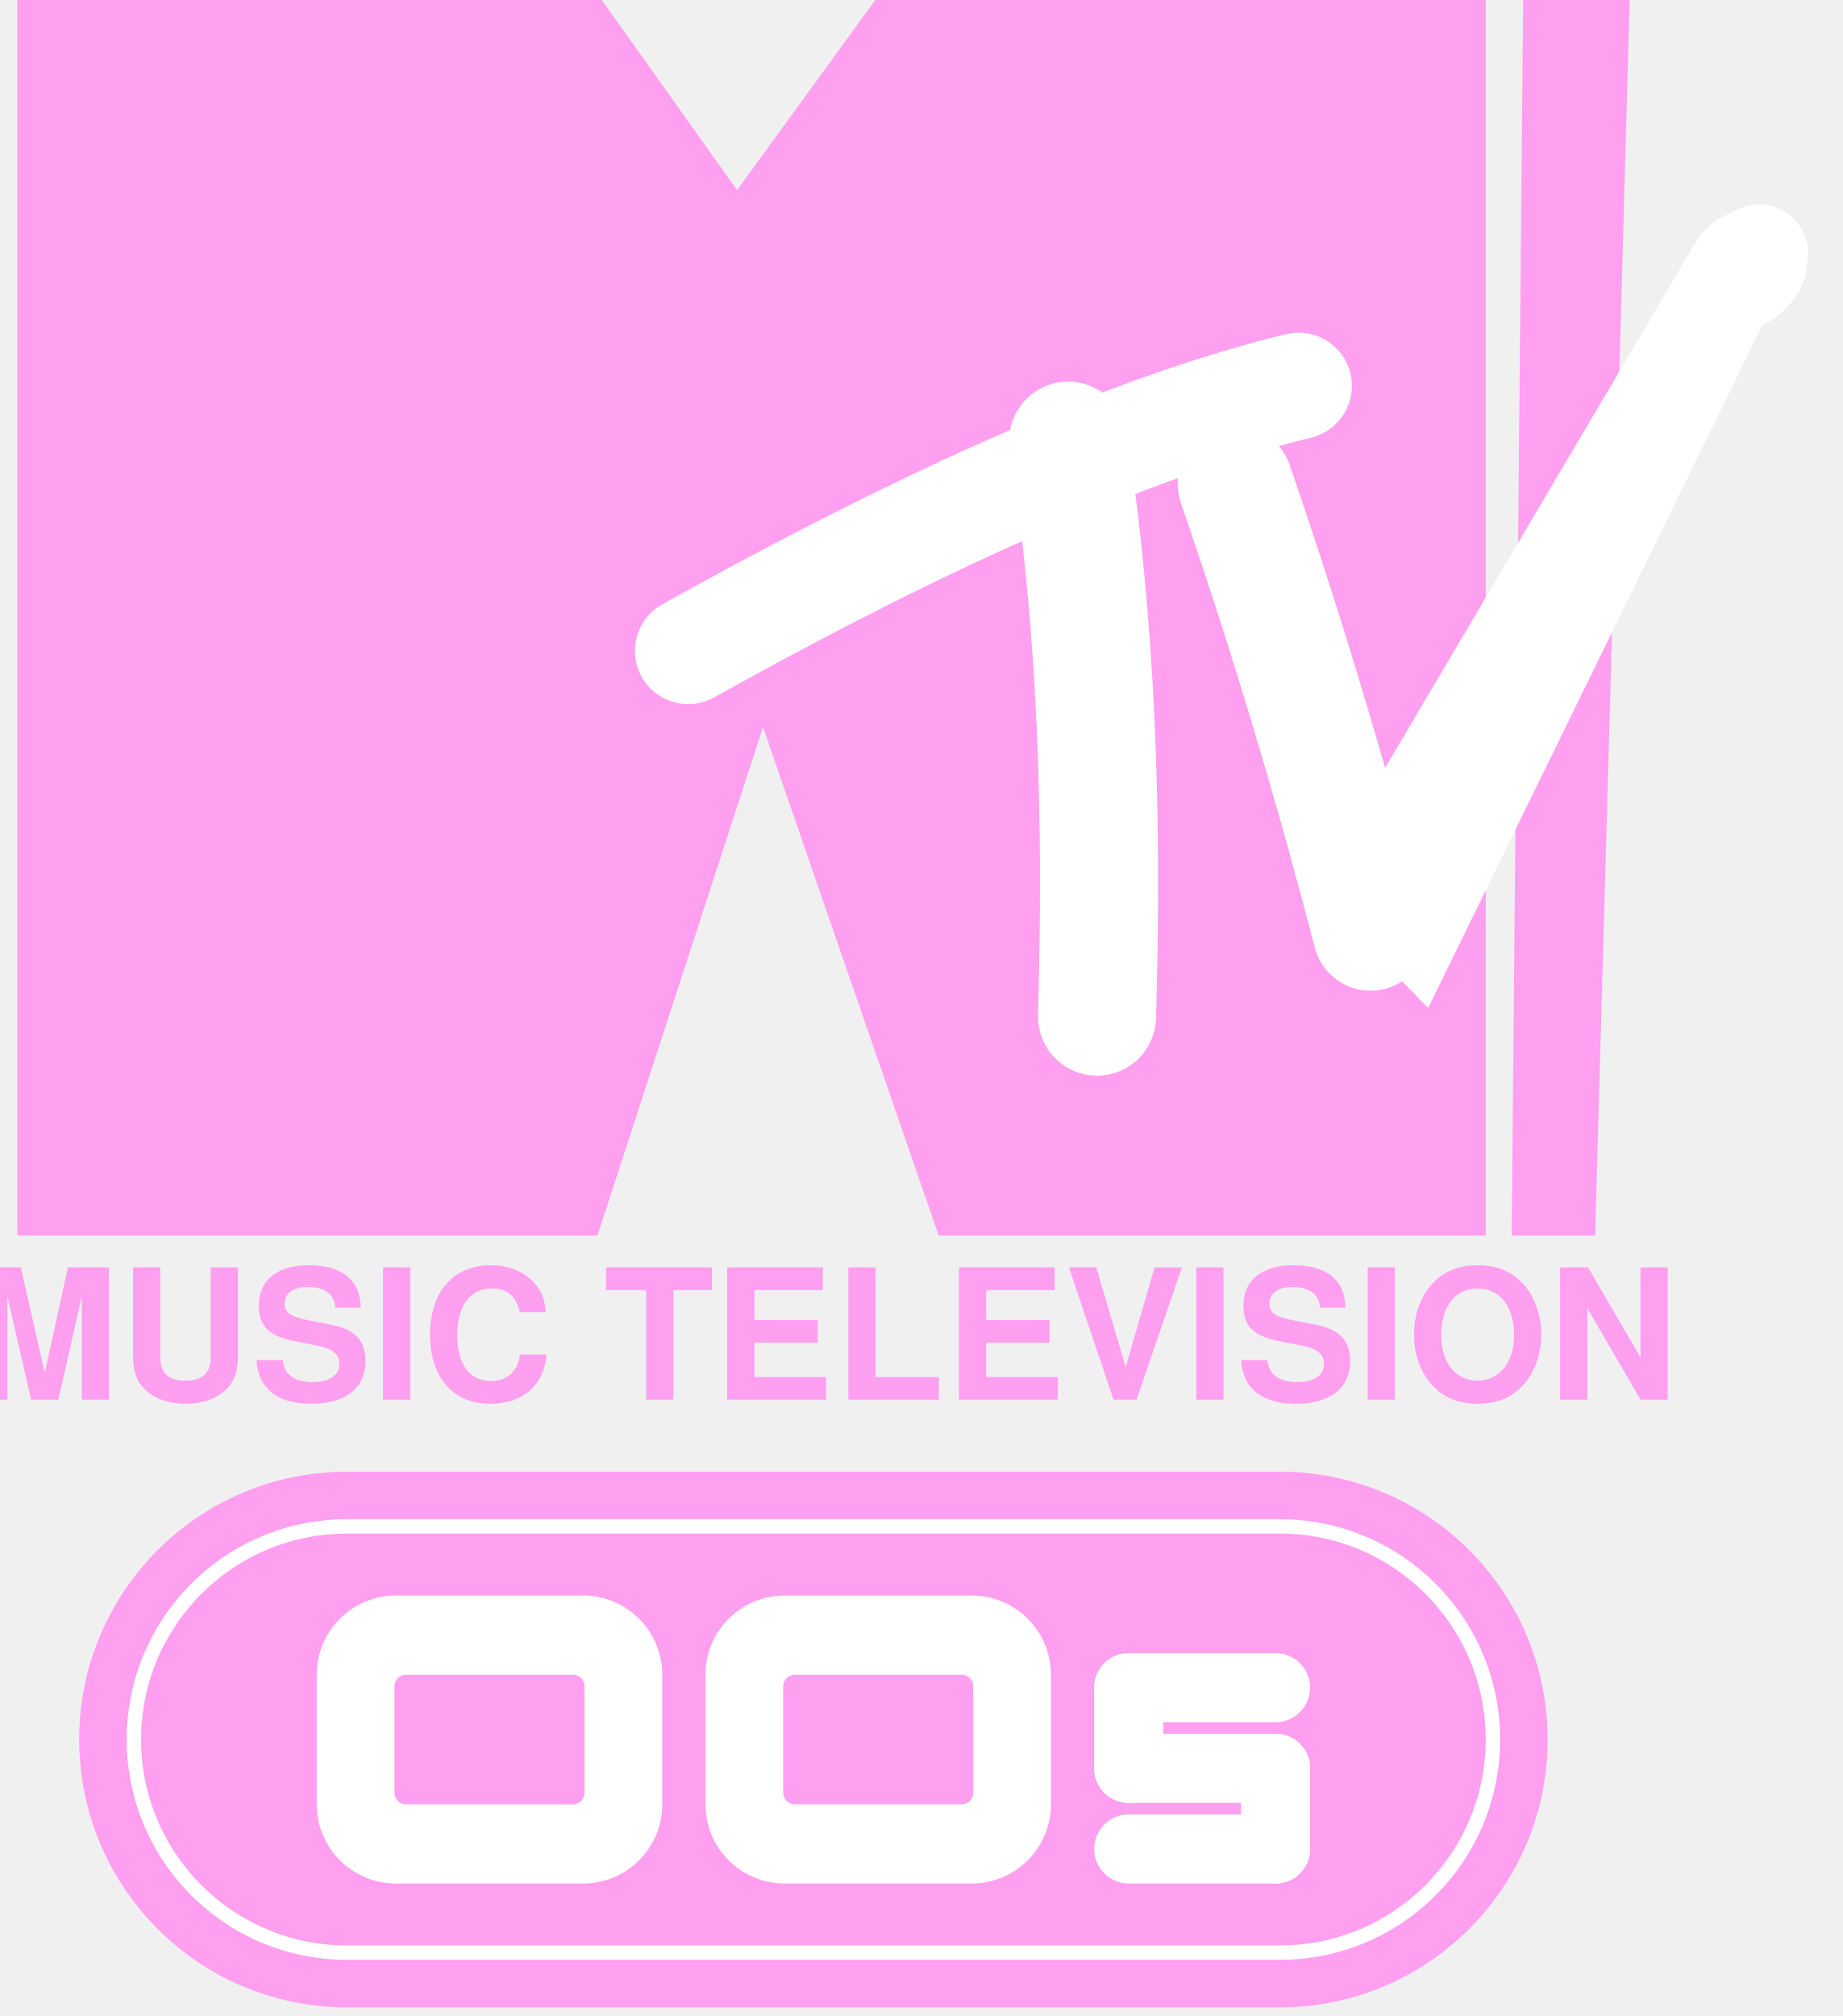
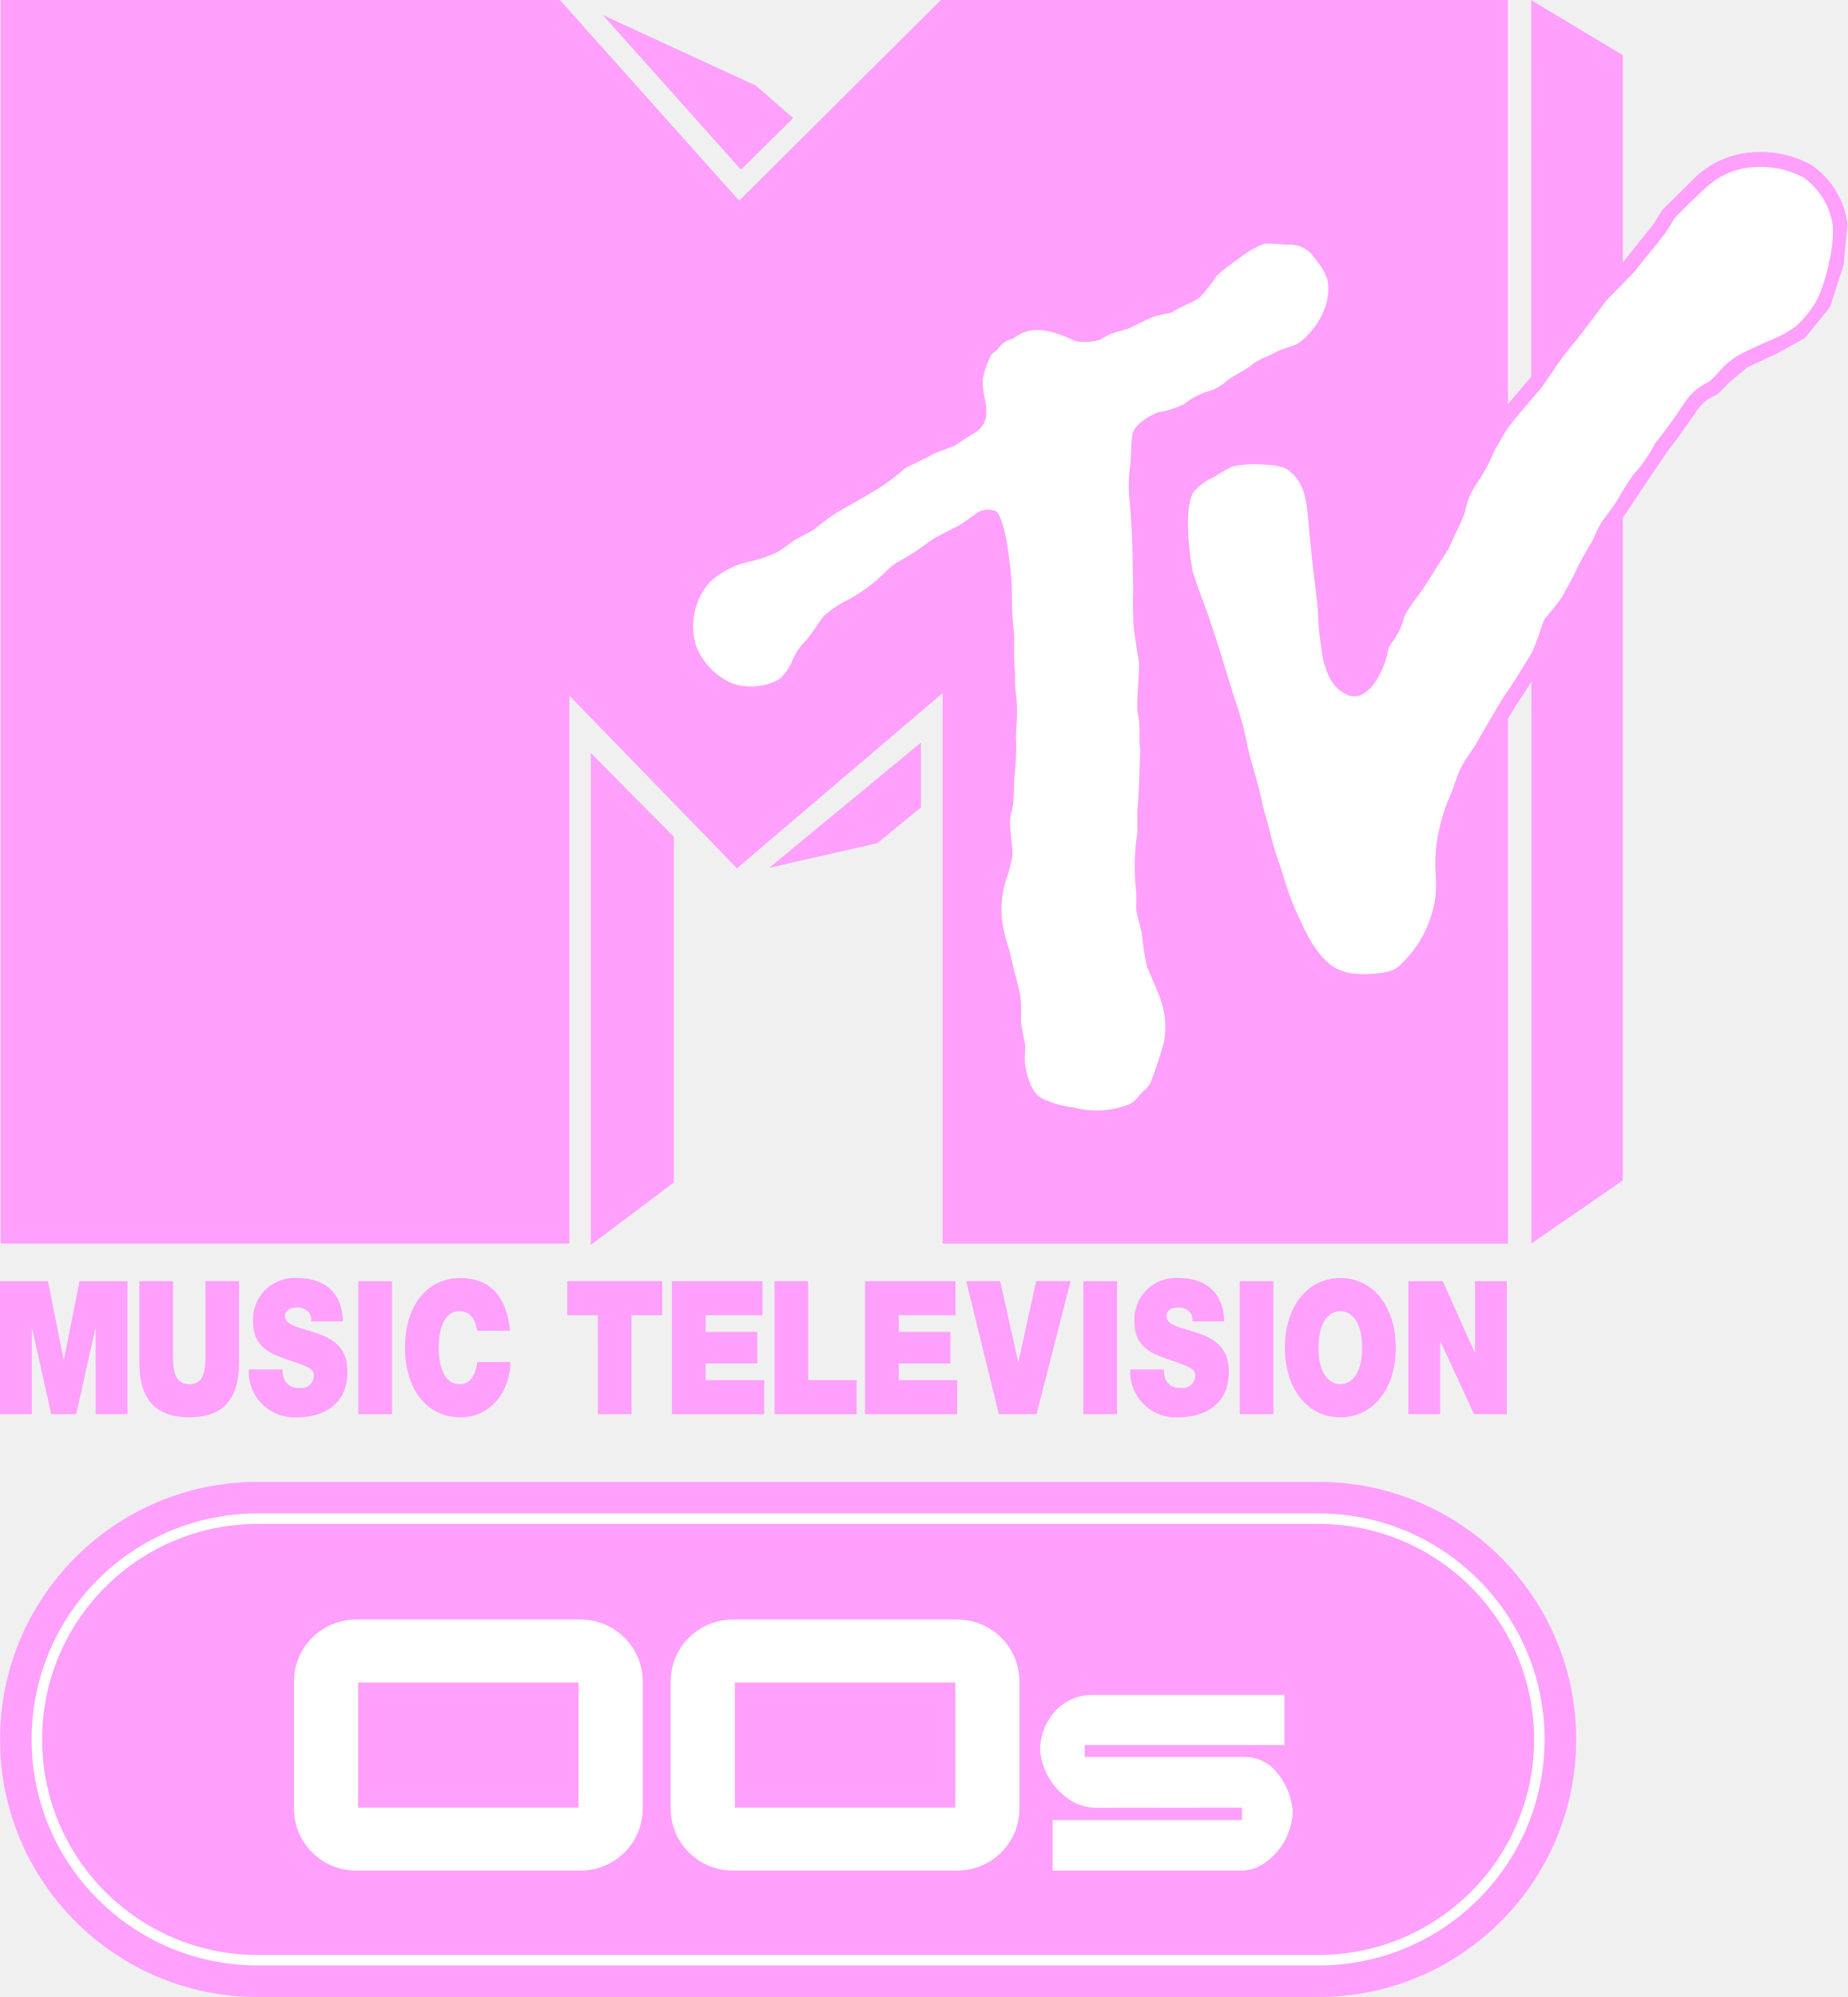
- <svg xmlns="http://www.w3.org/2000/svg" viewBox="0 0 1280 1400" role="img" aria-label="MTV 00s">
-   <g fill="#ff9ff0">
-     <path d="M12 0 H418 L512 132 L608 0 H1032 V858 H652 L652 858 L530 505 L415 858 H12 Z" />
-     <path d="M1058 0 H1132 L1108 858 H1050 Z" />
-   </g>
-   <g fill="none" stroke="#ffffff" stroke-linecap="round" stroke-linejoin="round">
-     <path d="M478 452 C 600 384 762 302 902 268" stroke-width="74" />
-     <path d="M742 306 C 762 436 766 566 762 706" stroke-width="82" />
-     <path d="M858 336 C 898 452 928 556 952 648" stroke-width="80" />
-   </g>
-   <path fill="#ffffff" d="M912 618 L1178 168 C1196 138 1240 138 1252 168 C1262 194 1244 216 1224 226 L992 700 Z" />
-   <circle cx="1222" cy="176" r="34" fill="#ffffff" />
-   <text x="572" y="972" text-anchor="middle" textLength="1060" lengthAdjust="spacingAndGlyphs" fill="#ff9ff0" font-family="Archivo, 'Arial Black', 'Helvetica Neue', Helvetica, sans-serif" font-size="126" font-weight="900">MUSIC TELEVISION</text>
-   <rect x="55" y="1022" width="1020" height="372" rx="186" fill="#ff9ff0" />
-   <rect x="93" y="1060" width="944" height="296" rx="148" fill="none" stroke="#ffffff" stroke-width="10" />
-   <g fill="#ffffff">
-     <path fill-rule="evenodd" d="M275 1108 h130 a55 55 0 0 1 55 55 v90 a55 55 0 0 1 -55 55 h-130 a55 55 0 0 1 -55 -55 v-90 a55 55 0 0 1 55 -55 z              M282 1163 a8 8 0 0 0 -8 8 v74 a8 8 0 0 0 8 8 h116 a8 8 0 0 0 8 -8 v-74 a8 8 0 0 0 -8 -8 z" />
-     <path fill-rule="evenodd" d="M545 1108 h130 a55 55 0 0 1 55 55 v90 a55 55 0 0 1 -55 55 h-130 a55 55 0 0 1 -55 -55 v-90 a55 55 0 0 1 55 -55 z              M552 1163 a8 8 0 0 0 -8 8 v74 a8 8 0 0 0 8 8 h116 a8 8 0 0 0 8 -8 v-74 a8 8 0 0 0 -8 -8 z" />
-     <rect x="760" y="1148" width="150" height="48" rx="24" />
-     <rect x="760" y="1148" width="48" height="104" rx="24" />
-     <rect x="760" y="1204" width="150" height="48" rx="24" />
-     <rect x="862" y="1204" width="48" height="104" rx="24" />
-     <rect x="760" y="1260" width="150" height="48" rx="24" />
+ <svg xmlns="http://www.w3.org/2000/svg" role="img" aria-label="MTV 00s" viewBox="0 0 500 540.541" version="1.1">
+   <defs>
+     <style>
+       .cls-1, .cls-3 {
+         fill: #ffa0fc;
+       }
+       .cls-2 {
+         fill: #fff;
+       }
+       .cls-3 {
+         fill-rule: evenodd;
+       }
+     </style>
+   </defs>
+   <g transform="scale(2.846182,2.84495)" style="stroke-width:3.077">
+     <g style="stroke-width:3.077">
+       <path class="cls-1" d="M 149.87,165.49 A 24.505,24.505 0 0 1 125.36,190 H 24.51 a 24.505,24.505 0 1 1 0,-49.01 h 100.85 a 24.514,24.514 0 0 1 24.51,24.5 z" style="stroke-width:3.077" />
+       <path class="cls-2" d="m 142.69,148.17 a 24.4,24.4 0 0 0 -17.33,-7.18 H 24.51 a 24.505,24.505 0 0 0 0,49.01 h 100.85 a 24.501,24.501 0 0 0 17.33,-41.83 z M 125.36,186 H 24.51 a 20.505,20.505 0 1 1 0,-41.01 h 100.85 a 20.505,20.505 0 1 1 0,41.01 z" style="stroke-width:3.077" />
+       <path class="cls-2" d="M 55.22,154.09 H 33.84 a 5.896,5.896 0 0 0 -5.89,5.9 v 12.08 a 5.896,5.896 0 0 0 5.89,5.9 h 21.38 a 5.896,5.896 0 0 0 5.89,-5.9 v -12.08 a 5.896,5.896 0 0 0 -5.89,-5.9 z m -0.21,17.89 H 34.05 v -11.9 h 20.96 z" style="stroke-width:3.077" />
+       <path class="cls-2" d="M 91.04,154.09 H 69.66 a 5.896,5.896 0 0 0 -5.89,5.9 v 12.08 a 5.896,5.896 0 0 0 5.89,5.9 h 21.38 a 5.896,5.896 0 0 0 5.89,-5.9 v -12.08 a 5.896,5.896 0 0 0 -5.89,-5.9 z m -0.21,17.89 H 69.87 v -11.9 h 20.96 z" style="stroke-width:3.077" />
+       <path class="cls-2" d="m 103.136,166.03 v 1.131 h 15.181 a 3.842,3.842 0 0 1 2.813,1.164 l 0.016,0.017 a 6.481,6.481 0 0 1 1.771,4.133 6.205,6.205 0 0 1 -2.864,4.906 3.733,3.733 0 0 1 -2.086,0.589 h -17.882 v -4.805 H 118.094 l 3.6e-4,-1.185 -13.776,0.018 a 4.642,4.642 0 0 1 -2.935,-0.983 l -0.019,-0.015 a 6.416,6.416 0 0 1 -2.46,-4.33 5.432,5.432 0 0 1 1.237,-3.653 4.764,4.764 0 0 1 3.744,-1.76 H 122.129 l 3.4e-4,4.773 z" style="stroke-width:3.077" />
+       <path class="cls-1" d="m 125.36,143.99 a 21.505,21.505 0 1 1 0,43.01 H 24.51 a 21.505,21.505 0 1 1 0,-43.01 h 100.85 m 0,-3 H 24.51 a 24.505,24.505 0 0 0 0,49.01 h 100.85 a 24.505,24.505 0 0 0 0,-49.01 z" style="stroke-width:3.077" />
+     </g>
+     <g style="stroke-width:3.077">
+       <path class="cls-2" d="m 172.222,15.681 a 10.012,10.012 0 0 0 -6.047,-1.152 8.607,8.607 0 0 0 -4.943,2.294 c 0.016,-0.011 -3.183,3.156 -3.183,3.156 l -0.856,1.368 c -0.011,0.016 -2.854,3.57 -2.854,3.57 0,0 -0.027,0.032 -0.032,0.038 V 5.245 L 145.583,0 l 0.005,35.8 -0.113,0.172 -2.089,2.456 V 0 H 89.46 L 70.279,19.084 53.24,0 H 0.053 V 118.319 H 54.145 V 66.198 L 70.069,82.622 89.622,65.956 v 52.364 h 53.775 l -0.005,-49.93 c 0.42,-0.716 0.765,-1.287 0.765,-1.287 0.005,-0.016 0.458,-0.668 0.458,-0.668 0.027,-0.032 0.485,-0.765 0.985,-1.562 l 0.005,53.446 8.702,-6.01 V 49.267 c 0.382,-0.571 0.953,-1.422 0.953,-1.422 0.081,-0.135 1.341,-2.019 1.341,-2.019 0,-0.005 2.003,-2.946 2.003,-2.946 0.021,-0.048 0.765,-0.991 0.765,-0.991 l 1.852,-2.623 a 3.993,3.993 0 0 1 1.809,-1.615 l 0.188,-0.102 0.253,-0.183 0.964,-0.975 c 0.016,-0.022 1.675,-1.422 1.675,-1.422 l 2.833,-1.319 2.644,-1.454 c 0.011,-0.005 2.423,-2.978 2.423,-2.978 l 1.287,-3.996 c 0.005,-0.005 0.377,-3.872 0.377,-3.872 a 8.069,8.069 0 0 0 -3.452,-5.67" />
+       <g style="stroke-width:3.077">
+         <path class="cls-1" d="m 56.175,71.639 v 46.812 l 7.894,-5.95 V 79.614 Z" style="stroke-width:3.077" />
+       </g>
+       <g style="stroke-width:3.077">
+         <path class="cls-1" d="m 73.135,82.57 10.28,-2.348 4.152,-3.403 v -6.171 z" style="stroke-width:3.077" />
+       </g>
+       <g style="stroke-width:3.077">
+         <path class="cls-1" d="M 71.845,8.125 57.321,1.432 70.45,16.144 75.42,11.238 Z" style="stroke-width:3.077" />
+       </g>
+       <g style="stroke-width:3.077">
+         <path class="cls-1" d="m 0,121.897 h 4.561 l 1.486,7.442 h 0.027 l 1.486,-7.442 h 4.561 v 12.655 H 9.09 v -8.121 H 9.058 l -1.804,8.121 H 4.868 L 3.059,126.431 H 3.032 v 8.121 H 0 Z" style="stroke-width:3.077" />
+       </g>
+       <g style="stroke-width:3.077">
+         <path class="cls-1" d="m 22.732,129.655 c 0,3.511 -1.562,5.191 -4.733,5.191 -3.172,0 -4.75,-1.68 -4.75,-5.191 v -7.76 h 3.204 v 6.898 c 0,1.292 0,2.903 1.556,2.903 1.524,0 1.524,-1.61 1.524,-2.903 v -6.898 h 3.199 z" style="stroke-width:3.077" />
+       </g>
+       <g style="stroke-width:3.077">
+         <path class="cls-1" d="m 26.865,130.293 a 2.735,2.735 0 0 0 0.118,0.835 1.422,1.422 0 0 0 1.529,0.921 1.167,1.167 0 0 0 1.325,-1.152 c 0,-0.652 -0.447,-0.829 -2.246,-1.449 -1.642,-0.571 -3.527,-1.12 -3.527,-3.673 a 3.932,3.932 0 0 1 4.2,-4.179 c 2.256,0 4.254,1.045 4.34,4.13 h -3.026 a 1.08,1.08 0 0 0 -0.382,-1.018 1.507,1.507 0 0 0 -0.948,-0.312 c -0.436,0 -1.152,0.14 -1.152,0.851 0.059,0.899 1.546,1.093 3.016,1.594 1.475,0.495 2.929,1.33 2.929,3.646 0,3.301 -2.488,4.362 -4.803,4.362 a 4.326,4.326 0 0 1 -4.577,-4.556 z" style="stroke-width:3.077" />
+       </g>
+       <path class="cls-1" d="m 34.071,121.899 h 3.204 v 12.655 h -3.204 z" style="stroke-width:3.077" />
+       <g style="stroke-width:3.077">
+         <path class="cls-1" d="m 45.374,126.61 c -0.059,-0.463 -0.35,-1.863 -1.68,-1.863 -1.497,0 -1.976,1.777 -1.976,3.479 0,1.696 0.479,3.473 1.976,3.473 1.082,0 1.508,-0.926 1.696,-2.111 H 48.535 c 0,2.552 -1.702,5.261 -4.75,5.261 -3.366,0 -5.277,-2.886 -5.277,-6.624 0,-3.985 2.073,-6.629 5.277,-6.629 2.859,0.016 4.426,1.842 4.706,5.013 z" style="stroke-width:3.077" />
+       </g>
+       <g style="stroke-width:3.077">
+         <path class="cls-1" d="M 56.845,125.138 H 53.932 V 121.896 h 9.031 v 3.242 h -2.913 v 9.413 h -3.204 z" style="stroke-width:3.077" />
+       </g>
+       <g style="stroke-width:3.077">
+         <path class="cls-1" d="m 63.894,121.897 h 8.605 v 3.242 h -5.401 v 1.583 h 4.906 v 3.005 h -4.906 v 1.583 h 5.568 v 3.242 h -8.772 z" style="stroke-width:3.077" />
+       </g>
+       <g style="stroke-width:3.077">
+         <path class="cls-1" d="m 73.646,121.897 h 3.199 v 9.413 h 4.61 v 3.242 H 73.646 Z" style="stroke-width:3.077" />
+       </g>
+       <g style="stroke-width:3.077">
+         <path class="cls-1" d="m 82.249,121.897 h 8.605 v 3.242 h -5.401 v 1.583 h 4.911 v 3.005 h -4.911 v 1.583 h 5.563 v 3.242 h -8.767 z" style="stroke-width:3.077" />
+       </g>
+       <g style="stroke-width:3.077">
+         <path class="cls-1" d="m 98.554,134.55 h -3.581 L 91.866,121.895 h 3.236 l 1.707,7.674 H 96.831 l 1.685,-7.674 h 3.285 z" style="stroke-width:3.077" />
+       </g>
+       <path class="cls-1" d="m 103.005,121.899 h 3.209 v 12.655 h -3.209 z" style="stroke-width:3.077" />
+       <g style="stroke-width:3.077">
+         <path class="cls-1" d="m 110.667,130.293 a 2.735,2.735 0 0 0 0.118,0.835 1.422,1.422 0 0 0 1.529,0.921 1.167,1.167 0 0 0 1.325,-1.152 c 0,-0.652 -0.458,-0.829 -2.246,-1.449 -1.642,-0.571 -3.527,-1.12 -3.527,-3.673 a 3.929,3.929 0 0 1 4.2,-4.179 c 2.256,0 4.249,1.045 4.335,4.13 h -3.026 a 1.069,1.069 0 0 0 -0.382,-1.018 1.482,1.482 0 0 0 -0.942,-0.312 c -0.436,0 -1.152,0.14 -1.152,0.851 0.059,0.899 1.546,1.093 3.016,1.594 1.475,0.495 2.929,1.33 2.929,3.646 0,3.301 -2.493,4.362 -4.803,4.362 a 4.326,4.326 0 0 1 -4.577,-4.556 z" style="stroke-width:3.077" />
+       </g>
+       <path class="cls-1" d="m 117.873,121.899 h 3.204 v 12.655 h -3.204 z" style="stroke-width:3.077" />
+       <g style="stroke-width:3.077">
+         <path class="cls-1" d="m 127.439,121.596 c 3.166,0 5.277,2.768 5.277,6.629 0,3.861 -2.111,6.624 -5.277,6.624 -3.156,0 -5.272,-2.763 -5.272,-6.624 0,-3.861 2.116,-6.629 5.272,-6.629 m 0,10.102 c 0.819,0 2.073,-0.657 2.073,-3.473 0,-2.816 -1.255,-3.479 -2.073,-3.479 -0.813,0 -2.068,0.662 -2.068,3.479 0,2.816 1.255,3.473 2.068,3.473" style="stroke-width:3.077" />
+       </g>
+       <g style="stroke-width:3.077">
+         <path class="cls-1" d="m 133.907,121.897 h 3.279 l 3.026,6.769 h 0.032 v -6.769 h 3.026 v 12.655 h -3.113 l -3.193,-6.909 h -0.027 v 6.909 h -3.032 z" style="stroke-width:3.077" />
+       </g>
+       <g style="stroke-width:3.077">
+         <path class="cls-1" d="m 172.222,15.681 a 10.012,10.012 0 0 0 -6.047,-1.152 8.607,8.607 0 0 0 -4.943,2.294 c 0.016,-0.011 -3.183,3.156 -3.183,3.156 l -0.856,1.368 c -0.011,0.016 -2.854,3.57 -2.854,3.57 0,0 -0.027,0.032 -0.032,0.038 V 5.245 L 145.583,0 l 0.005,35.8 -0.113,0.172 -2.089,2.456 V 0 H 89.46 L 70.279,19.084 53.24,0 H 0.053 V 118.319 H 54.145 V 66.198 L 70.069,82.622 89.622,65.956 v 52.364 h 53.775 l -0.005,-49.93 c 0.42,-0.716 0.765,-1.287 0.765,-1.287 0.005,-0.016 0.458,-0.668 0.458,-0.668 0.027,-0.032 0.485,-0.765 0.985,-1.562 l 0.005,53.446 8.702,-6.01 V 49.267 c 0.382,-0.571 0.953,-1.422 0.953,-1.422 0.081,-0.135 1.341,-2.019 1.341,-2.019 0,-0.005 2.003,-2.946 2.003,-2.946 0.021,-0.048 0.765,-0.991 0.765,-0.991 l 1.852,-2.623 a 3.993,3.993 0 0 1 1.809,-1.615 l 0.188,-0.102 0.253,-0.183 0.964,-0.975 c 0.016,-0.022 1.675,-1.422 1.675,-1.422 l 2.833,-1.319 2.644,-1.454 c 0.011,-0.005 2.423,-2.978 2.423,-2.978 l 1.287,-3.996 c 0.005,-0.005 0.377,-3.872 0.377,-3.872 a 8.069,8.069 0 0 0 -3.452,-5.67 m -64.798,32.181 c 0.059,0.377 0.264,3.877 0.253,4.453 -0.011,1.734 0.108,3.646 0.054,4.416 -0.043,0.587 0.038,2.612 0.038,2.612 0.145,1.599 0.49,3.349 0.522,3.662 0.07,0.819 -0.237,3.926 -0.145,4.631 a 12.381,12.381 0 0 1 0.21,1.75 11.834,11.834 0 0 0 0.07,2.149 c -0.043,0.641 -0.07,1.373 -0.091,2.154 -0.043,1.158 -0.081,2.353 -0.188,3.398 -0.032,0.264 0.005,2.089 0.005,2.089 a 20.304,20.304 0 0 0 -0.124,5.633 c 0.059,0.382 -0.016,1.637 0.016,1.858 0.049,0.285 0.452,1.761 0.512,2.084 a 24.159,24.159 0 0 0 0.512,3.247 c 0.237,0.522 1.201,2.811 1.287,3.086 a 7.965,7.965 0 0 1 0.328,4.023 39.563,39.563 0 0 1 -1.325,4.001 c -0.339,0.522 -0.851,0.829 -1.093,1.206 a 2.484,2.484 0 0 1 -1.072,0.824 8.463,8.463 0 0 1 -5.105,0.232 9.267,9.267 0 0 1 -3.107,-0.91 c -1.023,-0.619 -1.373,-2.316 -1.519,-3.226 -0.07,-0.425 0.054,-1.562 0.027,-1.739 -0.032,-0.258 -0.42,-1.939 -0.42,-2.477 a 13.535,13.535 0 0 0 -0.032,-2.154 c -0.156,-0.964 -0.625,-2.531 -0.625,-2.531 -0.129,-0.641 -0.474,-2.03 -0.49,-2.073 a 13.649,13.649 0 0 1 -0.662,-2.913 9.46,9.46 0 0 1 0.544,-4.071 12.487,12.487 0 0 0 0.468,-1.939 c 0.054,-0.458 -0.302,-2.628 -0.232,-3.355 0.022,-0.296 0.264,-1.239 0.275,-1.362 0.092,-0.614 0.113,-2.251 0.118,-2.504 a 30.064,30.064 0 0 0 0.199,-3.134 12.345,12.345 0 0 1 0,-1.729 15.463,15.463 0 0 0 0.005,-2.956 11.039,11.039 0 0 1 -0.118,-2.181 27.219,27.219 0 0 1 -0.081,-3.473 c 0.011,-0.167 -0.194,-1.955 -0.199,-2.509 -0.011,-0.35 -0.032,-2.542 -0.054,-2.8 -0.469,-5.455 -1.206,-6.5 -1.502,-6.699 a 2.054,2.054 0 0 0 -1.556,0.032 c -0.35,0.162 -1.26,0.953 -2.03,1.368 -0.754,0.398 -2.159,1.066 -2.639,1.422 a 23.16,23.16 0 0 1 -3.236,2.095 6.749,6.749 0 0 0 -1.19,1.023 15.009,15.009 0 0 1 -3.463,2.526 9.008,9.008 0 0 0 -2.272,1.556 c -0.258,0.258 -1.212,1.852 -1.826,2.45 a 5.358,5.358 0 0 0 -1.082,1.621 4.703,4.703 0 0 1 -1.309,1.906 5.487,5.487 0 0 1 -4.577,0.339 6.444,6.444 0 0 1 -3.306,-3.489 6.337,6.337 0 0 1 1.357,-6.171 8.074,8.074 0 0 1 3.969,-1.933 11.944,11.944 0 0 0 2.445,-0.878 c 0.328,-0.183 1.379,-0.969 1.599,-1.115 0.334,-0.221 1.524,-0.797 1.756,-0.948 a 24.679,24.679 0 0 1 2.31,-1.712 c 1.389,-0.775 2.493,-1.4 3.145,-1.809 a 19.03,19.03 0 0 0 3.15,-2.251 c 0.28,-0.269 1.47,-0.711 2.773,-1.449 0.328,-0.188 1.691,-0.646 2.036,-0.797 0.237,-0.113 1.185,-0.808 1.465,-0.953 1.222,-0.635 1.836,-1.395 1.492,-3.285 a 7.292,7.292 0 0 1 -0.253,-2.116 8.355,8.355 0 0 1 0.754,-2.202 c 0.226,-0.42 0.582,-0.409 0.781,-0.797 a 2.348,2.348 0 0 1 1.362,-0.851 3.601,3.601 0 0 1 1.772,-0.781 c 1.712,-0.285 3.915,0.969 4.233,1.034 a 5.386,5.386 0 0 0 2.165,-0.113 c 0.108,-0.022 0.808,-0.479 1.066,-0.576 0.345,-0.129 1.449,-0.431 1.675,-0.512 0.339,-0.118 1.912,-0.942 2.31,-1.093 0.409,-0.156 1.357,-0.328 1.826,-0.436 0.749,-0.533 2.154,-0.991 2.692,-1.454 a 14.394,14.394 0 0 0 1.605,-2.036 16.709,16.709 0 0 1 2.089,-1.632 9.305,9.305 0 0 1 2.45,-1.438 17.72,17.72 0 0 1 2.154,0.113 2.758,2.758 0 0 1 2.606,1.249 6.242,6.242 0 0 1 1.239,2.068 c 0.517,2.623 -1.443,5.223 -2.929,6.15 -0.151,0.092 -0.872,0.302 -1.314,0.447 -0.619,0.205 -1.249,0.657 -1.669,0.77 a 5.035,5.035 0 0 0 -1.589,0.985 c -0.339,0.178 -1.492,0.889 -1.863,1.093 a 5.181,5.181 0 0 1 -1.599,1.066 7.077,7.077 0 0 0 -2.709,1.346 8.834,8.834 0 0 1 -2.45,0.775 c -0.172,0.043 -2.213,0.905 -2.418,2.1 -0.215,1.255 -0.038,1.589 -0.275,3.387 a 13.556,13.556 0 0 0 0.021,3.134 M 173.913,24.933 a 15.524,15.524 0 0 1 -1.147,3.603 10.396,10.396 0 0 1 -2.025,2.526 11.149,11.149 0 0 1 -2.272,1.255 c -0.42,0.151 -2.477,1.109 -3.032,1.405 a 7.164,7.164 0 0 0 -2.052,1.718 9.859,9.859 0 0 1 -0.851,0.862 5.695,5.695 0 0 0 -2.612,2.402 41.731,41.731 0 0 1 -2.531,3.441 13.038,13.038 0 0 1 -1.788,2.676 5.202,5.202 0 0 0 -0.641,0.835 c -0.21,0.312 -0.425,0.662 -0.657,1.045 -0.065,0.102 -0.118,0.188 -0.183,0.291 a 15.087,15.087 0 0 1 -1.195,1.815 8.232,8.232 0 0 0 -1.427,2.509 28.89,28.89 0 0 0 -1.702,3.075 c -0.188,0.512 -1.179,2.17 -1.287,2.423 a 19.283,19.283 0 0 1 -1.61,2.014 11.573,11.573 0 0 0 -0.522,1.405 c -0.151,0.479 -0.544,1.422 -0.679,1.788 -0.167,0.275 -0.382,0.625 -0.609,0.996 a 0.228,0.228 0 0 1 -0.027,0.038 c -0.167,0.275 -0.334,0.549 -0.512,0.835 -0.398,0.646 -0.802,1.282 -1.066,1.691 -0.178,0.226 -0.355,0.49 -0.512,0.727 -0.253,0.372 -2.106,3.533 -2.531,4.286 -0.188,0.345 -0.42,0.689 -0.657,1.05 a 9.199,9.199 0 0 0 -1.427,2.784 16.705,16.705 0 0 1 -0.727,1.869 18.77,18.77 0 0 0 -1.082,4.254 15.605,15.605 0 0 0 -0.049,2.649 11.658,11.658 0 0 1 -0.081,2.596 11.446,11.446 0 0 1 -1.594,4.017 12.467,12.467 0 0 1 -1.739,2.052 c -0.609,0.565 -1.605,0.797 -3.43,0.813 -2.472,0.011 -3.533,-0.905 -4.846,-2.838 a 20.443,20.443 0 0 1 -1.147,-2.219 26.047,26.047 0 0 1 -1.664,-4.351 c -0.145,-0.506 -0.35,-1.066 -0.538,-1.61 -0.215,-0.592 -0.679,-2.262 -0.716,-2.536 -0.043,-0.275 -0.625,-2.219 -0.662,-2.407 -0.226,-1.19 -0.539,-2.294 -0.845,-3.36 a 30.619,30.619 0 0 1 -0.792,-3.209 32.721,32.721 0 0 0 -1.131,-3.899 c 0,0 -0.775,-2.461 -1.023,-3.339 -0.339,-1.19 -1.449,-4.475 -1.449,-4.475 -0.415,-1.12 -1.395,-3.748 -1.465,-4.168 -0.582,-3.414 -0.576,-6.166 0.038,-7.367 a 5.202,5.202 0 0 1 1.976,-1.492 19.033,19.033 0 0 1 1.772,-1.023 9.902,9.902 0 0 1 3.166,-0.162 5.097,5.097 0 0 1 1.971,0.372 c 1.804,1.255 1.933,2.876 2.17,5.821 0,0 0.312,3.166 0.463,4.356 0.108,0.878 0.226,1.788 0.318,2.687 0.059,0.619 0.091,1.298 0.118,1.949 0.049,1.179 0.452,3.43 0.452,3.43 0.404,1.352 0.792,2.639 2.375,3.306 a 1.567,1.567 0 0 0 1.384,-0.113 c 1.082,-0.576 2.068,-2.332 2.445,-4.356 a 2.459,2.459 0 0 1 0.339,-0.571 6.167,6.167 0 0 0 1.152,-2.429 13.082,13.082 0 0 1 1.239,-1.896 19.234,19.234 0 0 0 1.093,-1.61 c 0.081,-0.145 1.879,-2.951 1.879,-2.951 0,0 0.695,-1.545 0.991,-2.122 a 10.314,10.314 0 0 0 0.582,-1.405 6.792,6.792 0 0 1 1.034,-2.569 15.914,15.914 0 0 0 1.729,-3.188 c 0.194,-0.366 0.722,-1.276 1.212,-2.079 0.027,-0.032 0.075,-0.102 0.108,-0.145 v -0.005 c 0.011,-0.011 0.027,-0.032 0.038,-0.043 0.215,-0.285 0.495,-0.662 0.711,-0.921 l 1.551,-1.836 a 12.907,12.907 0 0 0 0.921,-1.088 c 0.302,-0.398 0.942,-1.341 1.508,-2.176 a 26.557,26.557 0 0 1 1.648,-2.143 c 0.302,-0.312 2.563,-3.355 2.913,-3.818 0.145,-0.188 1.072,-1.131 1.632,-1.696 0,-0.005 0.005,-0.005 0.005,-0.011 0.775,-0.781 1.061,-1.066 1.163,-1.201 0.452,-0.609 0.942,-1.201 1.416,-1.777 0.474,-0.576 0.959,-1.163 1.422,-1.782 0.205,-0.258 0.727,-1.195 0.867,-1.379 0.49,-0.646 2.886,-2.859 2.956,-2.919 a 7.312,7.312 0 0 1 4.157,-1.976 8.871,8.871 0 0 1 5.137,0.915 6.746,6.746 0 0 1 2.827,4.556 11.667,11.667 0 0 1 -0.345,3.522" style="stroke-width:3.077" />
+       </g>
+     </g>
  </g>
</svg>
